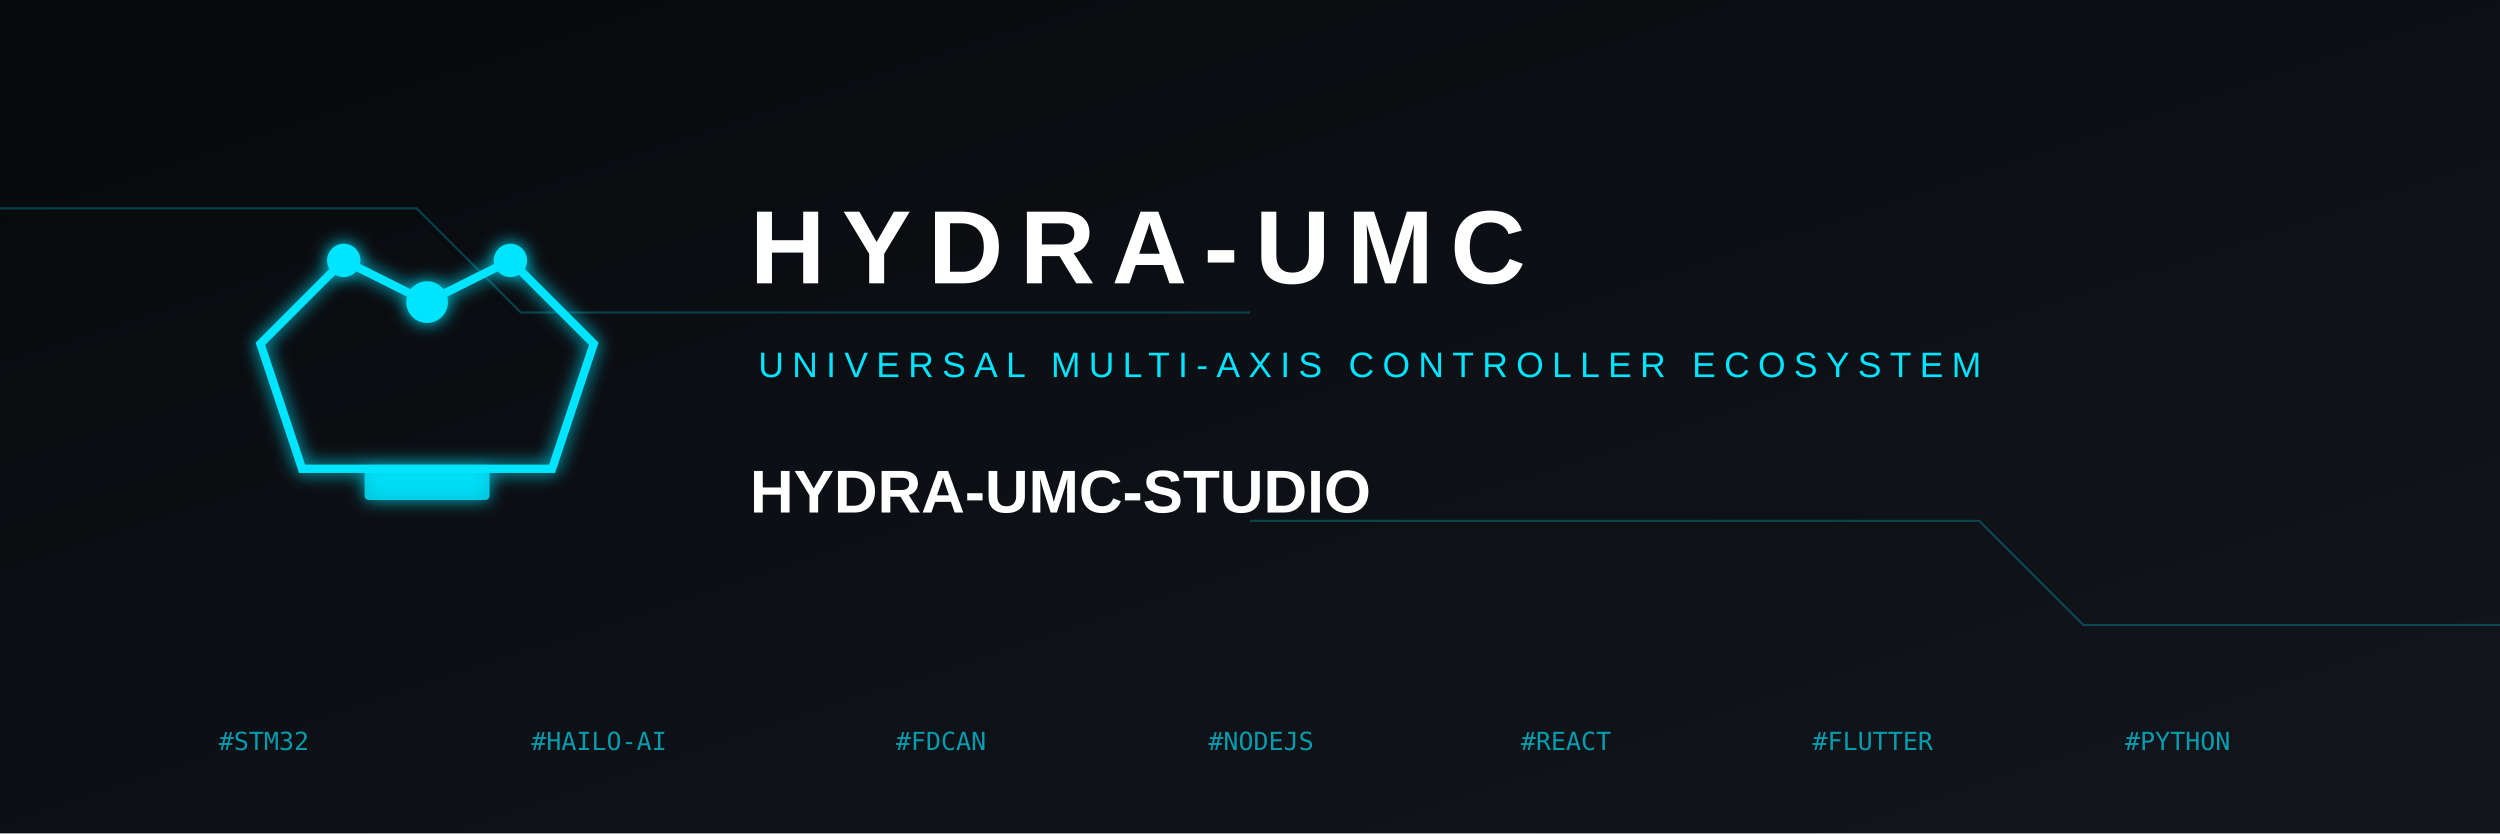
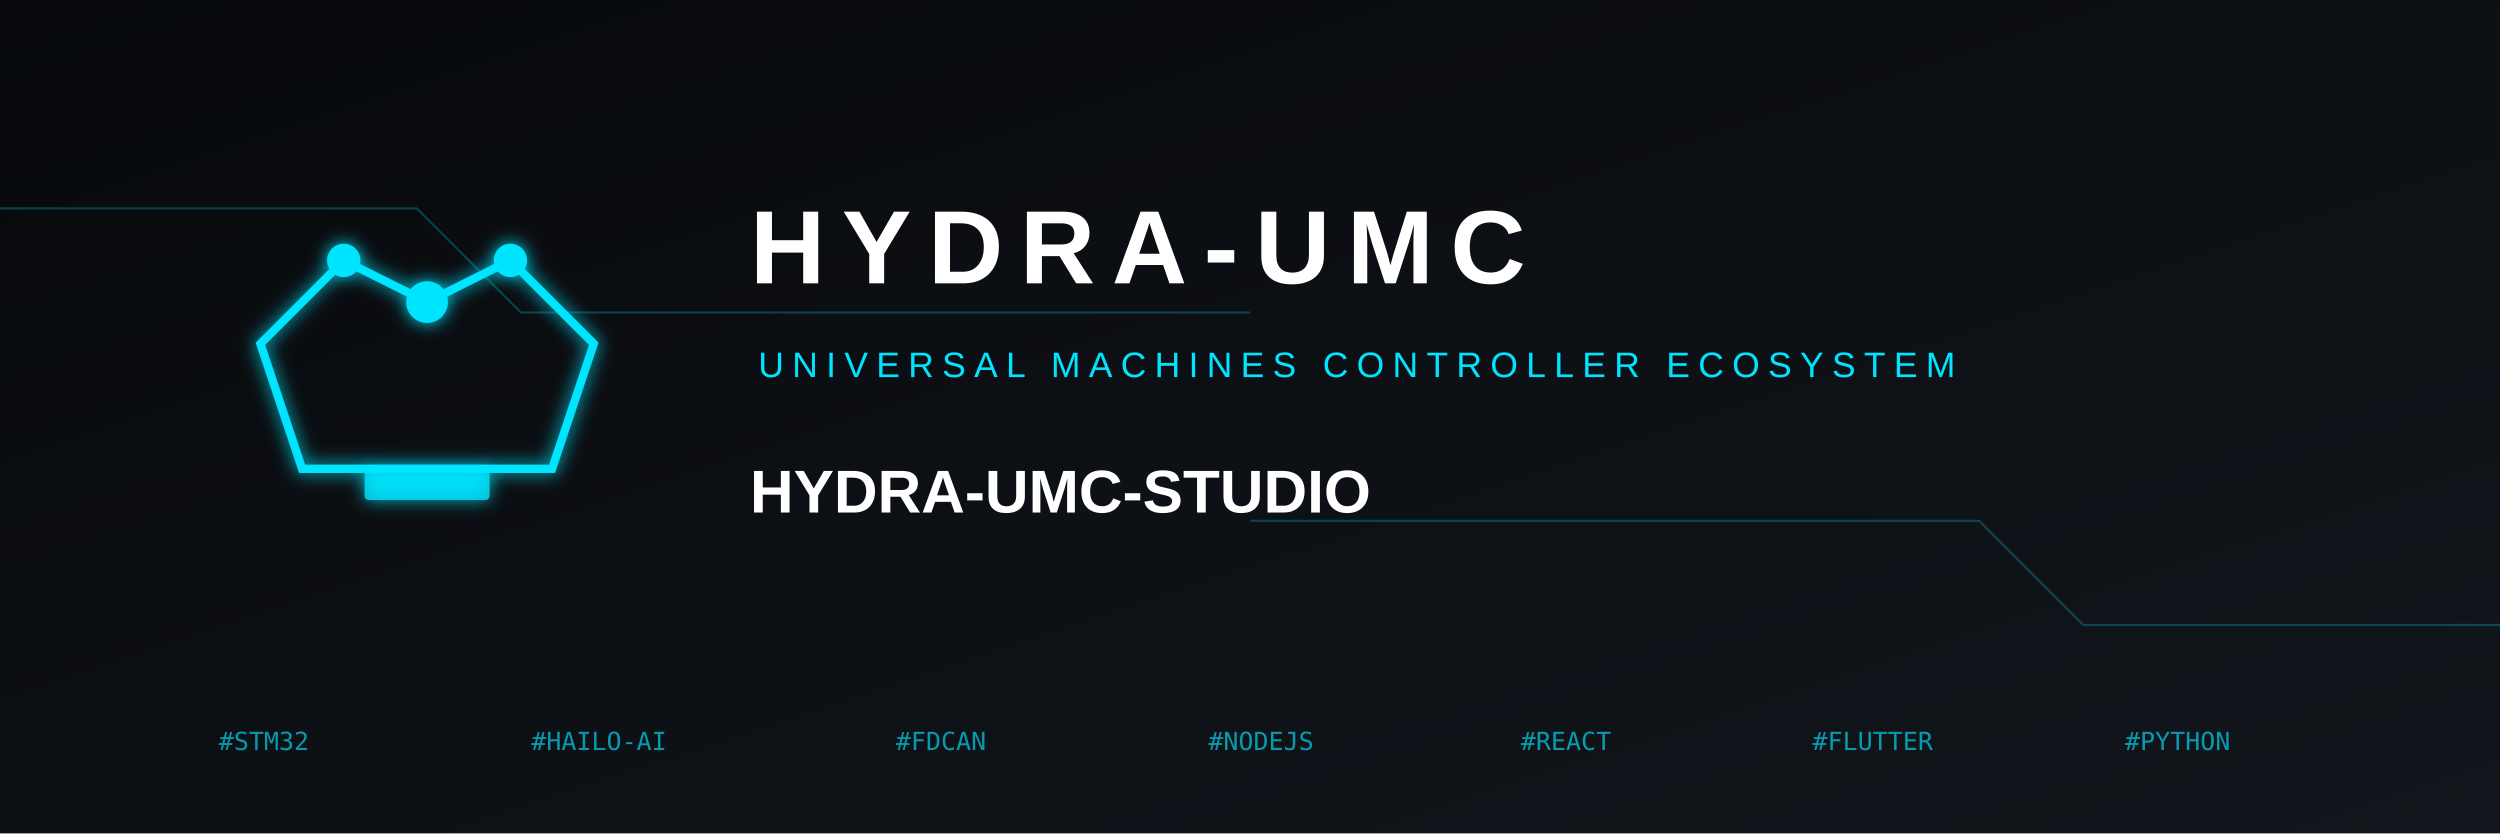
<svg xmlns="http://www.w3.org/2000/svg" viewBox="0 0 1200 400" role="img" aria-labelledby="title desc">
  <defs>
    <linearGradient id="bg" x1="0%" y1="0%" x2="100%" y2="100%">
      <stop stop-color="#07090C" />
      <stop offset="1" stop-color="#12161C" />
    </linearGradient>
    <filter id="g">
      <feGaussianBlur stdDeviation="4" result="b" />
      <feMerge>
        <feMergeNode in="b" />
        <feMergeNode in="SourceGraphic" />
      </feMerge>
    </filter>
  </defs>
  <rect width="1200" height="400" fill="url(#bg)" />
  <g fill="none" stroke="#00E5FF" stroke-width="1" opacity=".25">
    <path d="M0 100H200L250 150H600" />
    <path d="M1200 300H1000L950 250H600" />
  </g>
  <g transform="translate(205 185)" filter="url(#g)">
    <path d="M-60,40 -80,-20 -40,-60 0,-40 40,-60 80,-20 60,40Z" fill="none" stroke="#00E5FF" stroke-width="4" />
    <circle cy="-40" r="10" fill="#00E5FF" />
    <circle cx="-40" cy="-60" r="8" fill="#00E5FF" />
    <circle cx="40" cy="-60" r="8" fill="#00E5FF" />
    <rect x="-30" y="40" width="60" height="15" rx="2" fill="#00E5FF" opacity=".8" />
  </g>
  <text x="360" y="136" font-family="Arial,sans-serif" font-size="50" font-weight="bold" fill="#FFF" letter-spacing="8">HYDRA-UMC</text>
-   <text x="364" y="181" font-family="Arial,sans-serif" font-size="17" fill="#00E5FF" letter-spacing="4">UNIVERSAL MULTI-AXIS CONTROLLER ECOSYSTEM</text>
+   <text x="364" y="181" font-family="Arial,sans-serif" font-size="17" fill="#00E5FF" letter-spacing="4">UNIVERSAL MACHINES CONTROLLER ECOSYSTEM</text>
  <text x="360" y="246" font-family="Arial,sans-serif" font-size="29" font-weight="bold" fill="#FFF">HYDRA-UMC-STUDIO</text>
  <g font-family="monospace" font-size="12" fill="#00E5FF" opacity=".65">
    <text x="105" y="360">#STM32</text>
    <text x="255" y="360">#HAILO-AI</text>
    <text x="430" y="360">#FDCAN</text>
    <text x="580" y="360">#NODEJS</text>
    <text x="730" y="360">#REACT</text>
    <text x="870" y="360">#FLUTTER</text>
    <text x="1020" y="360">#PYTHON</text>
  </g>
</svg>
